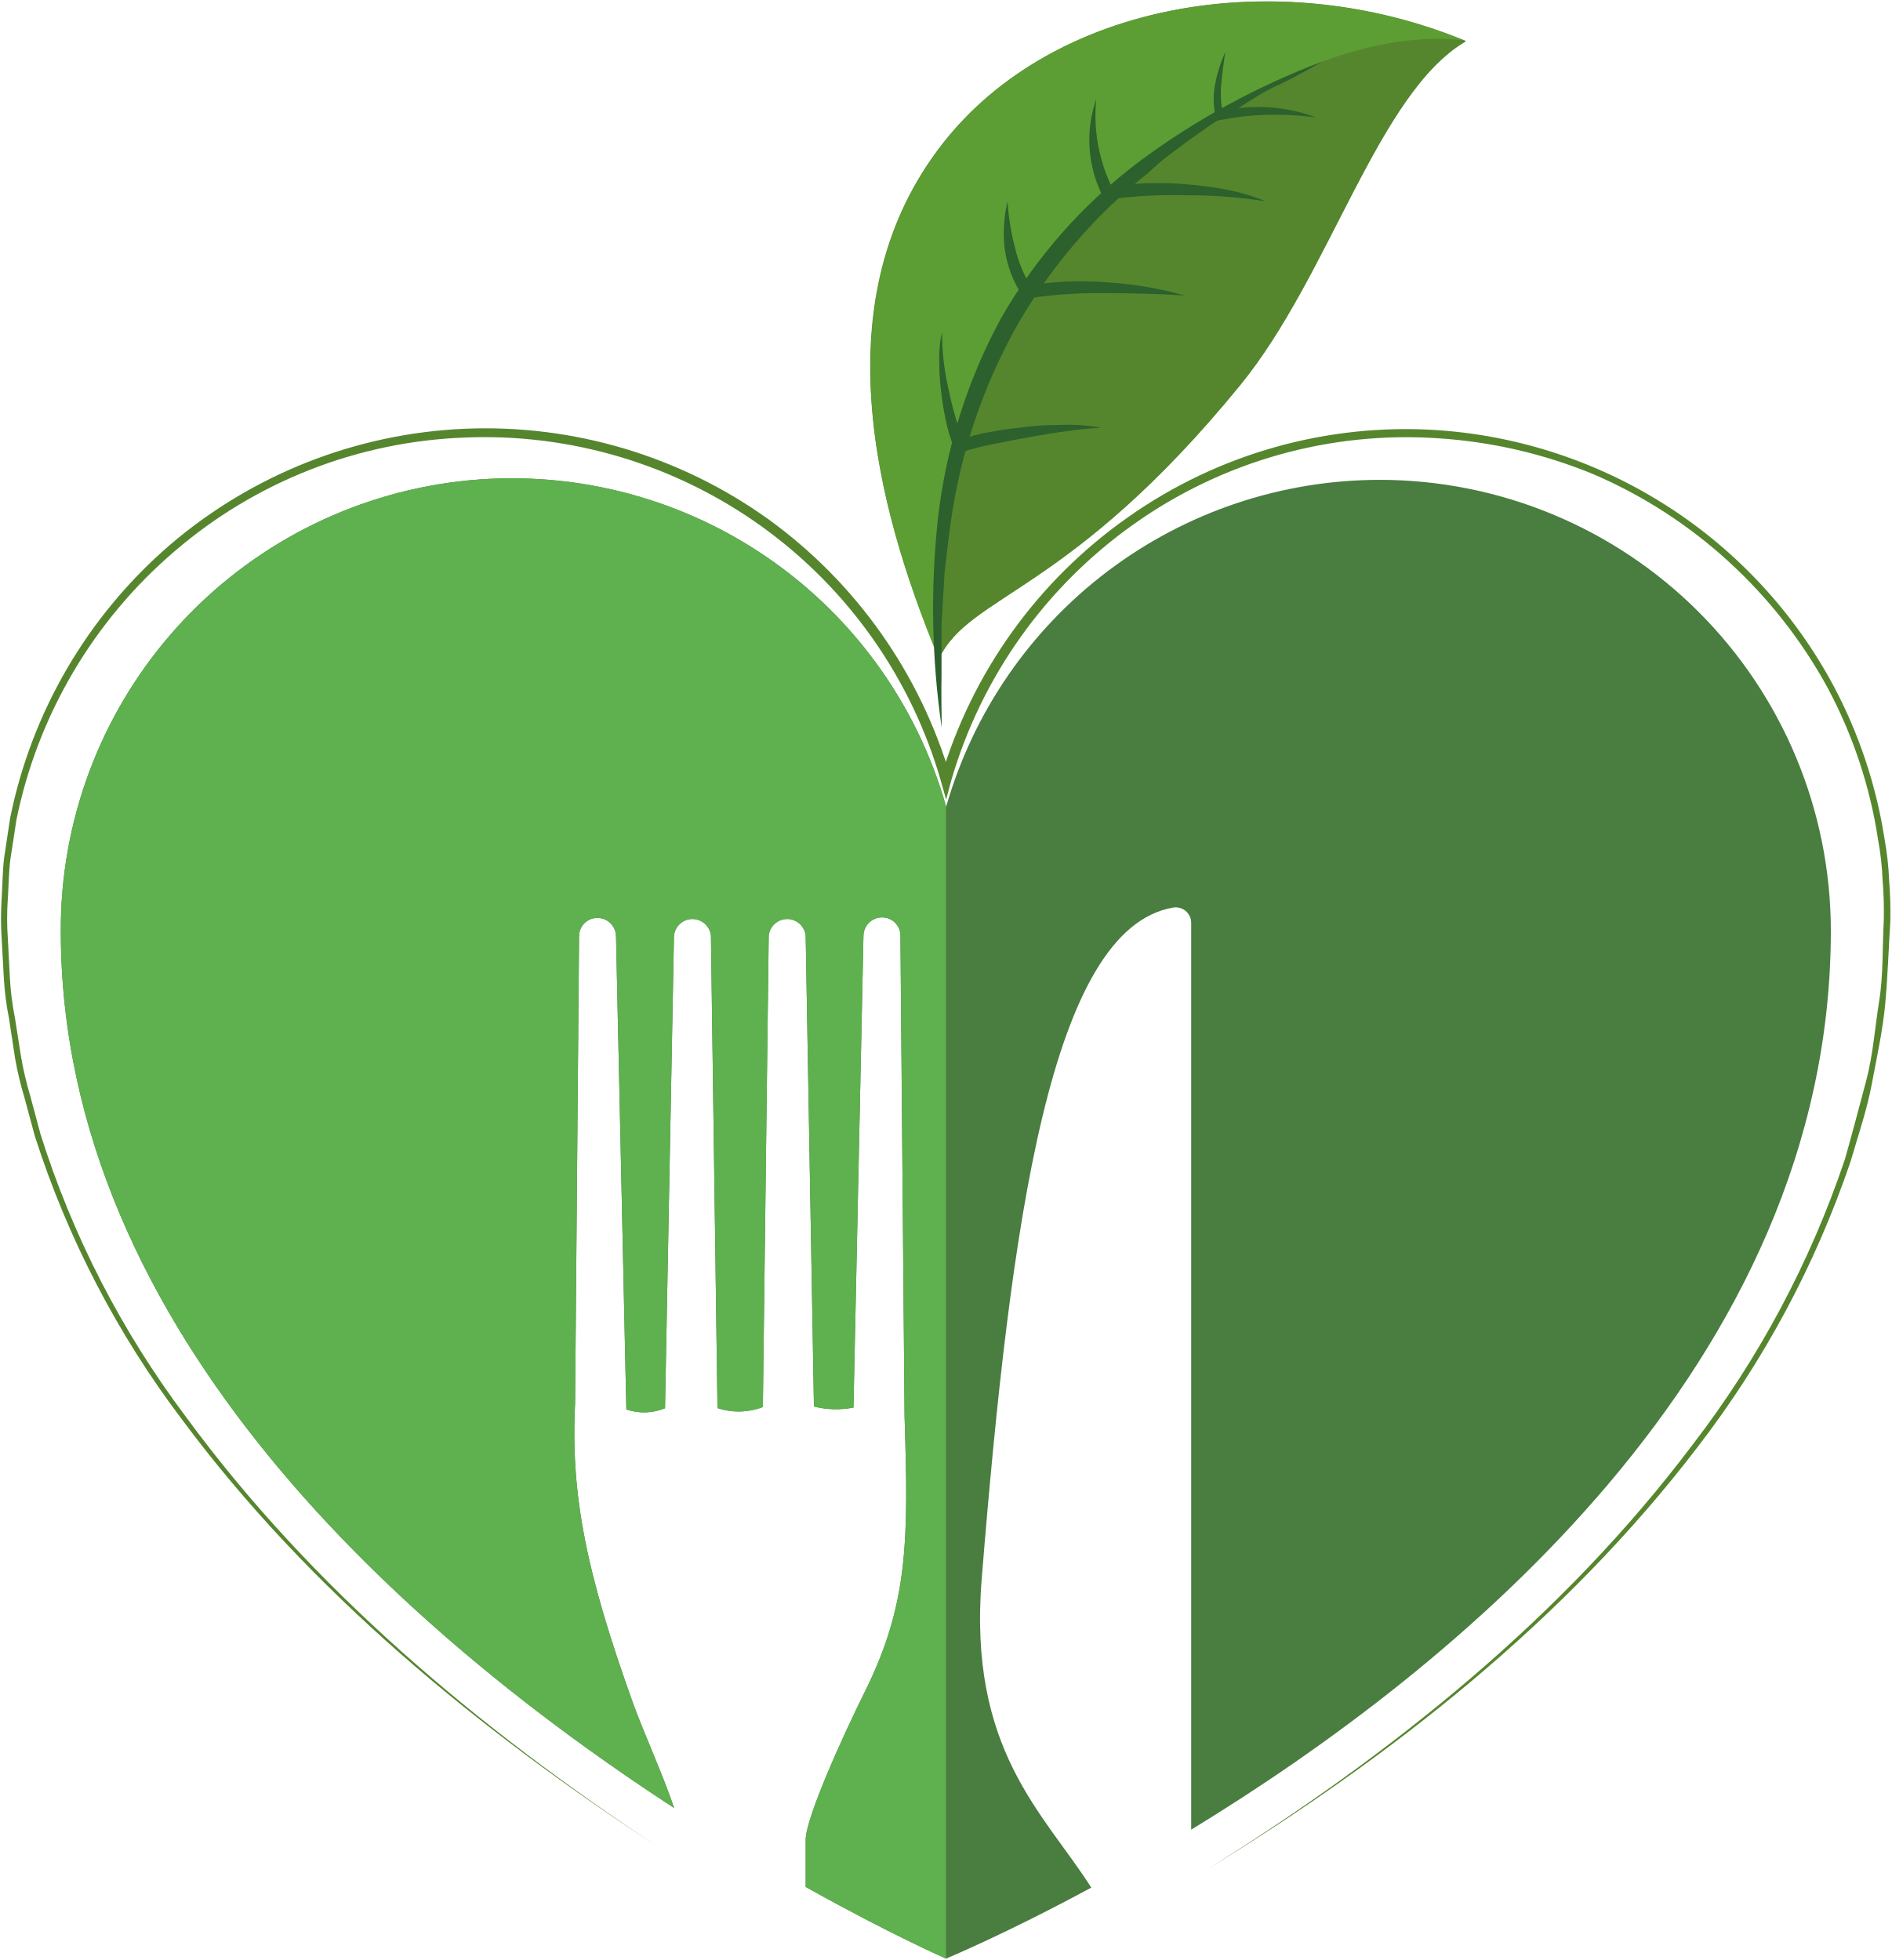
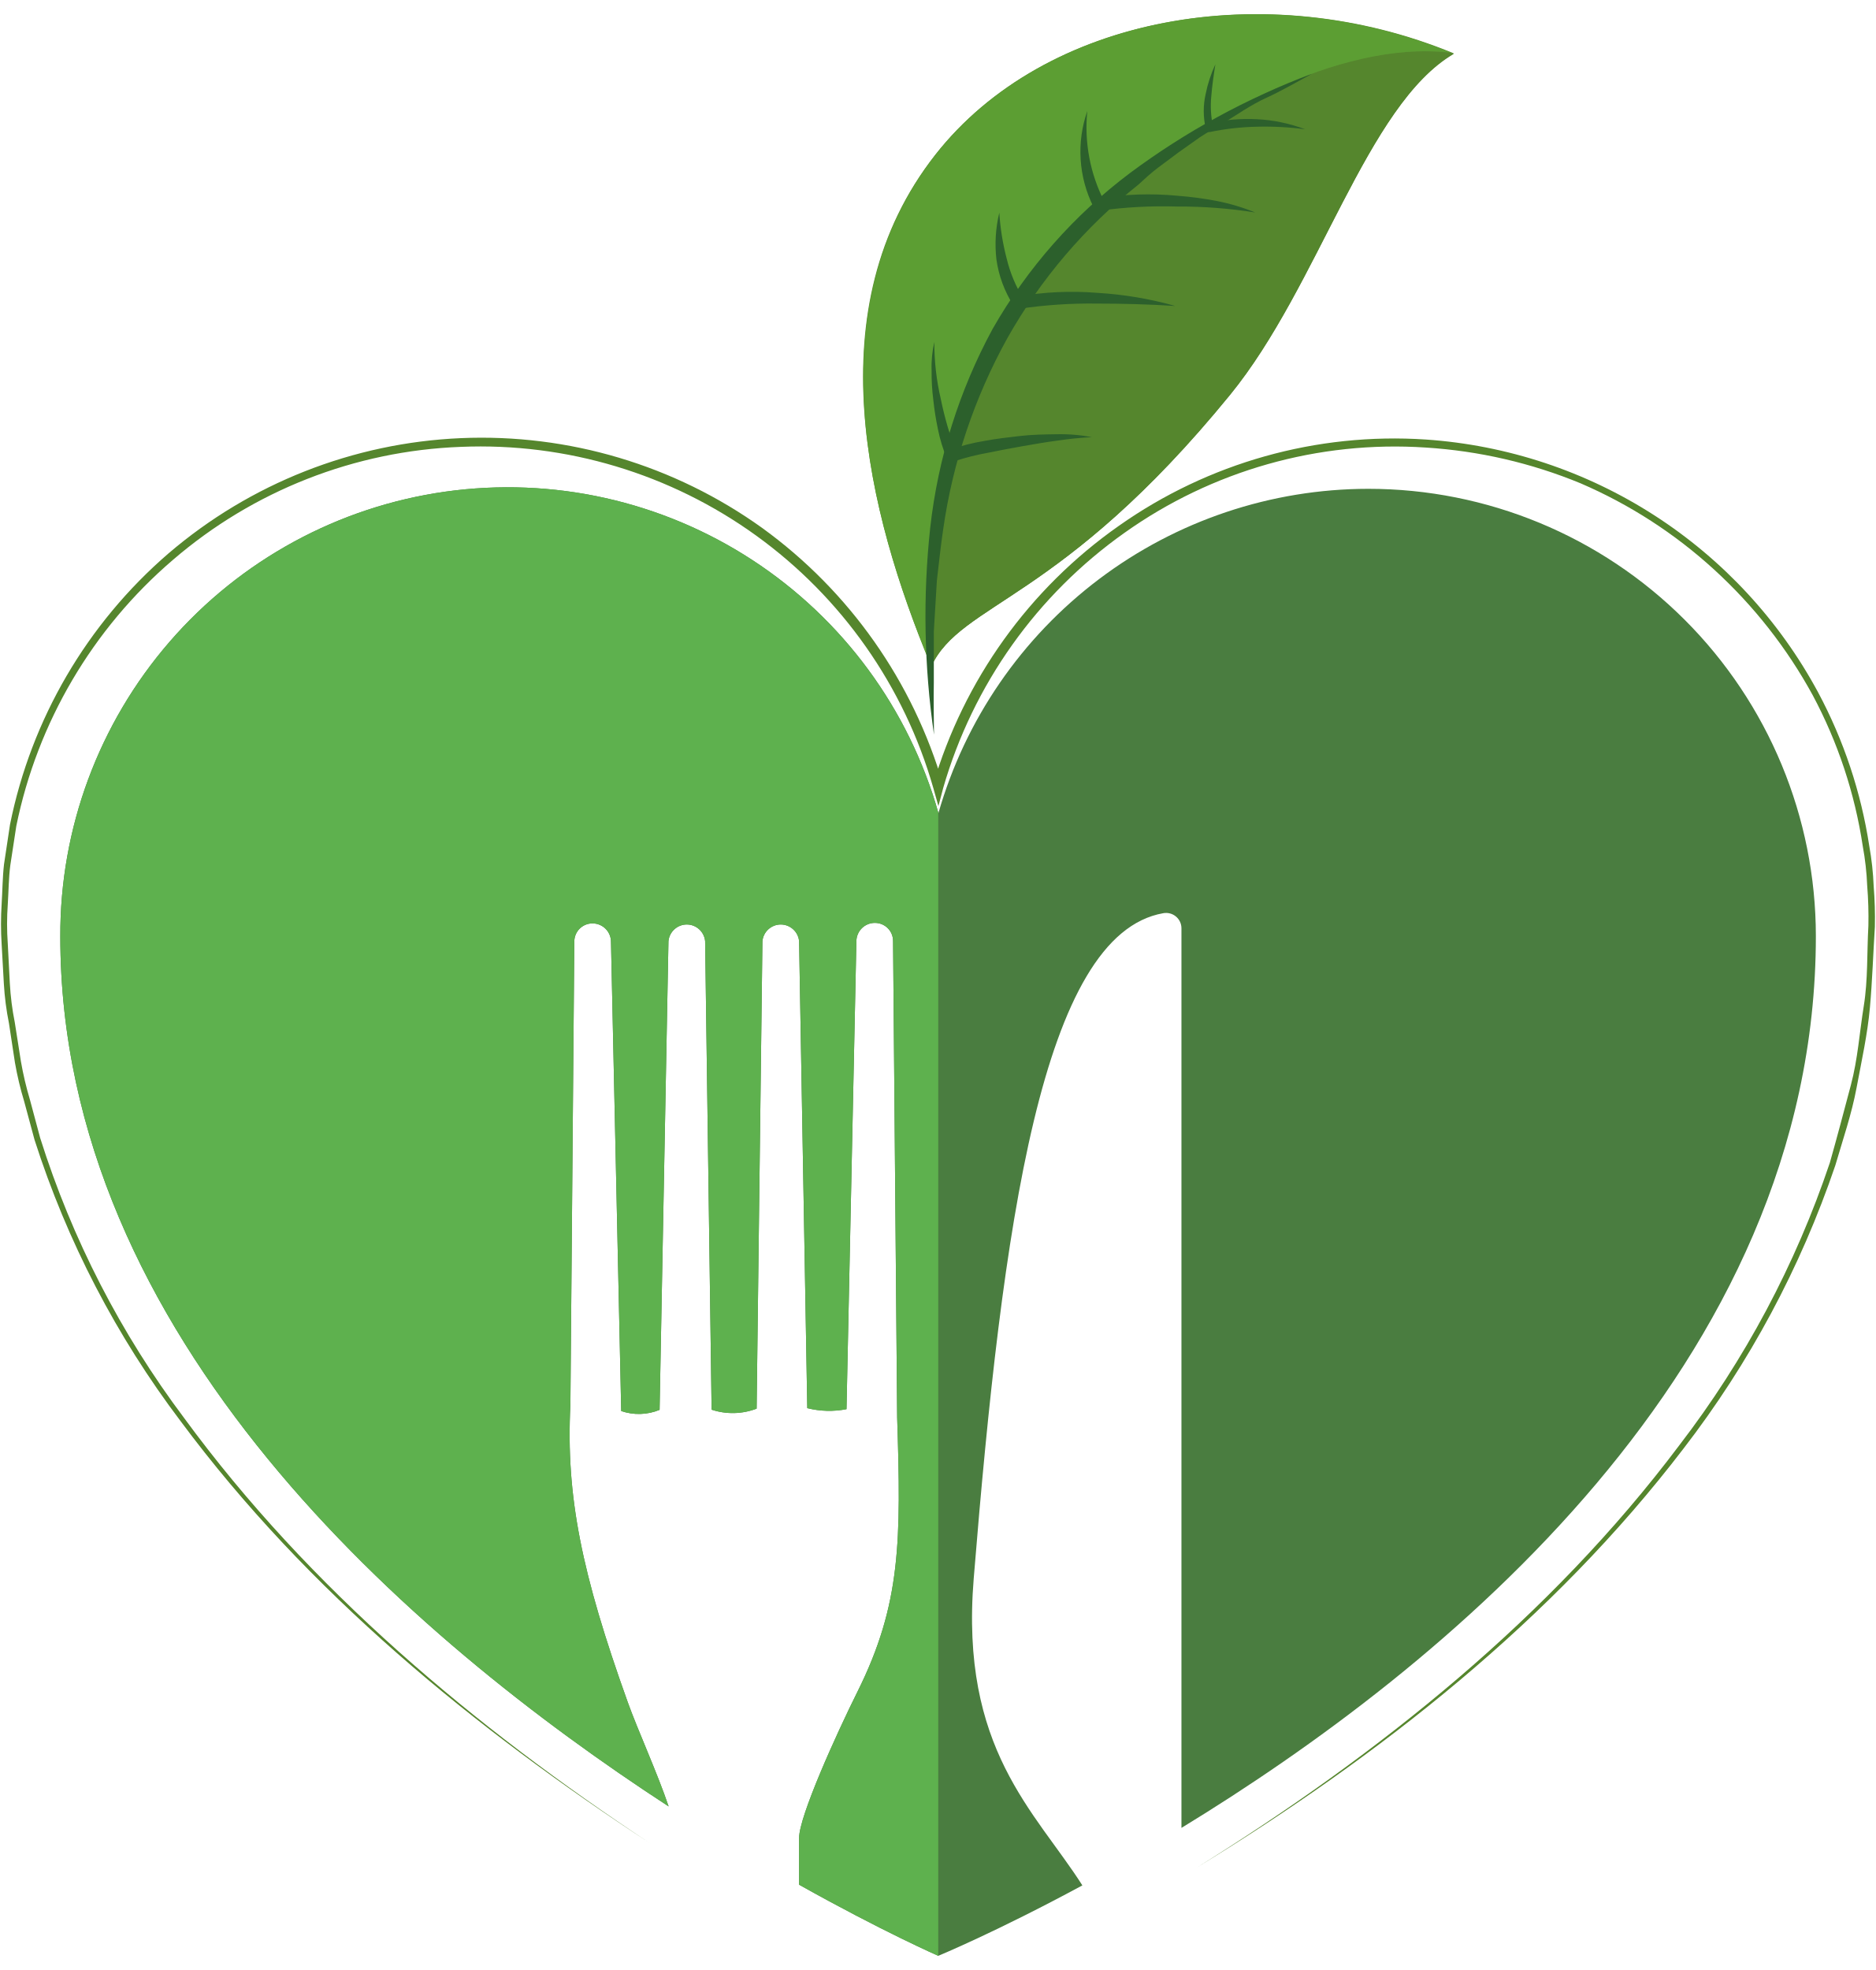
- <svg xmlns="http://www.w3.org/2000/svg" width="110" height="114" viewBox="0 0 110 114" fill="none" alt="logo">
+ <svg xmlns="http://www.w3.org/2000/svg" width="80" height="84" viewBox="0 0 110 114" fill="none" alt="logo">
  <path d="M54.606 38.319C50.886 29.319 47.766 17.319 54.846 8.319C61.276 0.129 74.276 -2.161 85.246 2.379C80.126 5.379 77.346 16.009 72.126 22.379C62.206 34.559 56.366 34.549 54.606 38.319Z" fill="#5B8F31" />
  <path d="M67.216 9.079C63.926 11.779 58.546 16.179 56.436 23.399C55.042 28.194 54.404 33.178 54.546 38.169L54.606 38.319C56.366 34.549 62.206 34.559 72.126 22.409C77.346 16.009 80.126 5.409 85.246 2.409L85.086 2.349C78.306 1.519 70.316 6.509 67.216 9.079Z" fill="#55862D" />
  <path d="M56.436 23.399C58.546 16.179 63.926 11.779 67.216 9.079C70.316 6.529 78.306 1.539 85.086 2.339C74.146 -2.141 61.246 0.169 54.846 8.329C47.846 17.329 50.846 29.239 54.546 38.169C54.404 33.178 55.042 28.194 56.436 23.399V23.399Z" fill="#5C9E33" />
  <path d="M54.766 42.319C54.183 38.298 54.109 34.219 54.546 30.179C55.005 26.097 56.248 22.141 58.206 18.529C60.241 14.964 62.984 11.854 66.266 9.389C69.529 6.962 73.118 5.006 76.926 3.579C76.036 4.059 75.146 4.579 74.246 4.989C73.346 5.399 72.516 5.989 71.646 6.519C71.216 6.779 70.776 7.019 70.356 7.299L69.126 8.169L67.906 9.079C67.506 9.379 67.136 9.719 66.746 10.079C63.629 12.555 61.02 15.611 59.066 19.079C57.142 22.553 55.867 26.348 55.306 30.279C55.156 31.279 55.056 32.279 54.936 33.279L54.756 36.279V39.279C54.736 40.299 54.756 41.299 54.766 42.319Z" fill="#2C602C" />
  <path d="M54.786 19.299C54.782 20.427 54.909 21.551 55.166 22.649C55.387 23.733 55.698 24.797 56.096 25.829L55.636 25.639C56.318 25.395 57.021 25.215 57.736 25.099C58.426 24.969 59.136 24.889 59.836 24.809C60.536 24.729 61.246 24.719 61.946 24.709C62.644 24.693 63.341 24.75 64.026 24.879C63.357 24.913 62.689 24.98 62.026 25.079C61.336 25.169 60.656 25.289 59.966 25.409C59.276 25.529 58.596 25.659 57.966 25.789C57.288 25.909 56.62 26.076 55.966 26.289L55.636 26.399L55.506 26.099C55.283 25.553 55.112 24.988 54.996 24.409C54.877 23.844 54.787 23.274 54.726 22.699C54.653 22.129 54.62 21.554 54.626 20.979C54.606 20.415 54.66 19.85 54.786 19.299V19.299Z" fill="#2C602C" />
  <path d="M58.596 11.719C58.652 12.624 58.796 13.522 59.026 14.399C59.227 15.245 59.565 16.052 60.026 16.789L59.656 16.639C61.2 16.367 62.773 16.293 64.336 16.419C65.886 16.51 67.422 16.768 68.916 17.189C67.366 17.089 65.836 17.049 64.316 17.049C62.804 17.028 61.292 17.128 59.796 17.349H59.556L59.426 17.159C58.903 16.342 58.561 15.421 58.426 14.459C58.322 13.543 58.379 12.616 58.596 11.719V11.719Z" fill="#2C602C" />
  <path d="M63.756 5.759C63.571 7.589 63.919 9.433 64.756 11.069L64.376 10.889C65.926 10.632 67.502 10.578 69.066 10.729C69.841 10.788 70.613 10.891 71.376 11.039C72.139 11.191 72.886 11.415 73.606 11.709C72.092 11.468 70.56 11.351 69.026 11.359C67.512 11.313 65.997 11.393 64.496 11.599H64.226L64.116 11.379C63.683 10.514 63.427 9.571 63.366 8.606C63.304 7.64 63.437 6.672 63.756 5.759V5.759Z" fill="#2C602C" />
  <path d="M71.266 3.019C71.166 3.649 71.076 4.269 71.026 4.889C70.968 5.484 71.001 6.085 71.126 6.669L70.826 6.499C71.772 6.273 72.745 6.186 73.716 6.239C74.678 6.289 75.626 6.488 76.526 6.829C75.592 6.705 74.649 6.655 73.706 6.679C72.778 6.697 71.855 6.801 70.946 6.989H70.696V6.759C70.546 6.101 70.546 5.418 70.696 4.759C70.817 4.159 71.008 3.575 71.266 3.019V3.019Z" fill="#2C602C" />
  <path d="M80.226 27.909C74.532 27.915 68.994 29.772 64.448 33.201C59.902 36.63 56.595 41.446 55.026 46.919C53.3 40.815 49.421 35.542 44.107 32.078C38.793 28.613 32.404 27.191 26.122 28.074C19.84 28.957 14.091 32.086 9.939 36.882C5.786 41.678 3.512 47.816 3.536 54.159C3.536 77.649 24.076 95.309 39.206 105.159C38.566 103.249 37.386 100.659 36.806 99.039C34.106 91.509 33.176 86.969 33.446 81.609L33.676 54.449C33.676 54.309 33.704 54.171 33.758 54.041C33.812 53.912 33.891 53.795 33.99 53.696C34.09 53.598 34.208 53.52 34.337 53.467C34.467 53.414 34.606 53.388 34.746 53.389C35.033 53.389 35.307 53.503 35.51 53.706C35.712 53.908 35.826 54.183 35.826 54.469L36.426 81.979C37.16 82.23 37.96 82.205 38.676 81.909L39.196 54.429C39.222 54.162 39.346 53.914 39.545 53.734C39.744 53.553 40.003 53.453 40.271 53.453C40.54 53.453 40.798 53.553 40.997 53.734C41.196 53.914 41.32 54.162 41.346 54.429L41.726 81.899C42.587 82.184 43.519 82.162 44.366 81.839L44.706 54.429C44.732 54.162 44.856 53.914 45.055 53.734C45.254 53.553 45.513 53.453 45.781 53.453C46.05 53.453 46.308 53.553 46.507 53.734C46.706 53.914 46.83 54.162 46.856 54.429L47.336 81.809C48.089 81.998 48.874 82.018 49.636 81.869L50.216 54.439C50.216 54.153 50.33 53.878 50.532 53.676C50.735 53.473 51.01 53.359 51.296 53.359C51.436 53.358 51.575 53.385 51.705 53.437C51.835 53.49 51.953 53.568 52.052 53.666C52.152 53.765 52.231 53.882 52.285 54.011C52.338 54.141 52.366 54.279 52.366 54.419L52.606 82.349C52.836 89.579 52.846 93.279 50.276 98.439C49.046 100.909 46.856 105.739 46.856 107.009V109.749C51.746 112.489 55.016 113.919 55.016 113.919C55.016 113.919 58.416 112.519 63.466 109.789C60.696 105.439 56.276 101.789 57.096 91.789C58.776 71.079 61.096 54.029 68.216 52.789C68.345 52.766 68.478 52.771 68.605 52.805C68.732 52.838 68.85 52.899 68.951 52.983C69.052 53.066 69.133 53.171 69.19 53.29C69.246 53.409 69.275 53.538 69.276 53.669V106.419C84.516 97.129 106.476 79.359 106.476 54.129C106.471 47.172 103.703 40.501 98.78 35.584C93.858 30.667 87.184 27.907 80.226 27.909V27.909Z" fill="#4A7D40" />
  <path d="M70.186 108.739C80.866 102.079 90.886 94.079 98.466 83.989C102.305 78.992 105.289 73.393 107.296 67.419C107.726 65.909 108.116 64.419 108.526 62.879C108.936 61.339 109.036 59.779 109.286 58.229C109.536 56.679 109.466 55.099 109.556 53.529C109.573 52.745 109.549 51.961 109.486 51.179C109.454 50.401 109.368 49.626 109.226 48.859C108.759 45.76 107.765 42.763 106.286 39.999C104.782 37.248 102.832 34.764 100.516 32.649C98.207 30.537 95.561 28.827 92.686 27.589C89.792 26.394 86.721 25.685 83.596 25.489C77.309 25.072 71.071 26.838 65.936 30.489C60.799 34.126 57.05 39.401 55.306 45.449L55.026 46.509L54.726 45.449C53.022 39.492 49.364 34.28 44.34 30.652C39.316 27.025 33.218 25.192 27.026 25.449C20.807 25.68 14.851 28.018 10.136 32.079C5.426 36.113 2.195 41.603 0.956 47.679L0.606 49.969C0.506 50.729 0.506 51.499 0.456 52.269C0.401 53.038 0.401 53.81 0.456 54.579L0.576 56.899C0.618 57.669 0.715 58.434 0.866 59.189L1.226 61.479C1.358 62.239 1.535 62.991 1.756 63.729L2.356 65.969C4.222 71.885 7.079 77.441 10.806 82.399C18.136 92.399 27.806 100.499 38.146 107.339C27.806 100.579 18.026 92.579 10.596 82.579C6.828 77.603 3.931 72.024 2.026 66.079L1.416 63.819C1.19 63.074 1.01 62.316 0.876 61.549L0.526 59.249C0.372 58.484 0.271 57.709 0.226 56.929L0.096 54.599C0.046 53.82 0.046 53.038 0.096 52.259C0.146 51.479 0.146 50.699 0.236 49.919L0.586 47.599C1.829 41.414 5.098 35.819 9.876 31.699C14.674 27.591 20.711 25.21 27.022 24.938C33.333 24.666 39.553 26.519 44.686 30.199C49.805 33.904 53.542 39.211 55.306 45.279H54.706C56.51 39.123 60.354 33.763 65.606 30.079C70.849 26.38 77.204 24.594 83.606 25.019C88.379 25.346 92.992 26.877 97.014 29.469C101.036 32.06 104.336 35.628 106.606 39.839C108.109 42.648 109.123 45.691 109.606 48.839C109.748 49.622 109.834 50.414 109.866 51.209C109.929 51.998 109.953 52.789 109.936 53.579C109.836 55.159 109.786 56.749 109.646 58.319C109.506 59.889 109.156 61.449 108.866 63.009C108.576 64.569 108.056 66.069 107.616 67.579C105.583 73.565 102.576 79.173 98.716 84.179C91.026 94.239 80.916 102.169 70.186 108.739Z" fill="#55862D" />
  <path d="M55.026 46.919C53.3 40.815 49.421 35.542 44.107 32.078C38.793 28.613 32.404 27.191 26.122 28.074C19.84 28.957 14.091 32.086 9.939 36.882C5.786 41.678 3.512 47.816 3.536 54.159C3.536 77.649 24.076 95.309 39.206 105.159C38.566 103.249 37.386 100.659 36.806 99.039C34.106 91.509 33.176 86.969 33.446 81.609L33.676 54.449C33.676 54.309 33.704 54.171 33.758 54.041C33.812 53.912 33.891 53.795 33.99 53.696C34.09 53.598 34.208 53.52 34.337 53.467C34.467 53.414 34.606 53.388 34.746 53.389C35.033 53.389 35.307 53.503 35.51 53.706C35.712 53.908 35.826 54.183 35.826 54.469L36.426 81.979C37.16 82.23 37.96 82.205 38.676 81.909L39.196 54.429C39.222 54.162 39.346 53.914 39.545 53.734C39.744 53.553 40.003 53.453 40.271 53.453C40.54 53.453 40.798 53.553 40.997 53.734C41.196 53.914 41.32 54.162 41.346 54.429L41.726 81.899C42.587 82.184 43.519 82.162 44.366 81.839L44.706 54.429C44.732 54.162 44.856 53.914 45.055 53.734C45.254 53.553 45.513 53.453 45.781 53.453C46.05 53.453 46.308 53.553 46.507 53.734C46.706 53.914 46.83 54.162 46.856 54.429L47.336 81.809C48.089 81.998 48.874 82.018 49.636 81.869L50.216 54.439C50.216 54.153 50.33 53.878 50.532 53.676C50.735 53.473 51.01 53.359 51.296 53.359C51.436 53.358 51.575 53.385 51.705 53.437C51.835 53.49 51.953 53.568 52.052 53.666C52.152 53.765 52.231 53.882 52.285 54.011C52.338 54.141 52.366 54.279 52.366 54.419L52.606 82.349C52.836 89.579 52.846 93.279 50.276 98.439C49.046 100.909 46.856 105.739 46.856 107.009V109.749C51.746 112.489 55.016 113.919 55.016 113.919V46.919H55.026Z" fill="#5EB14E" />
</svg>
